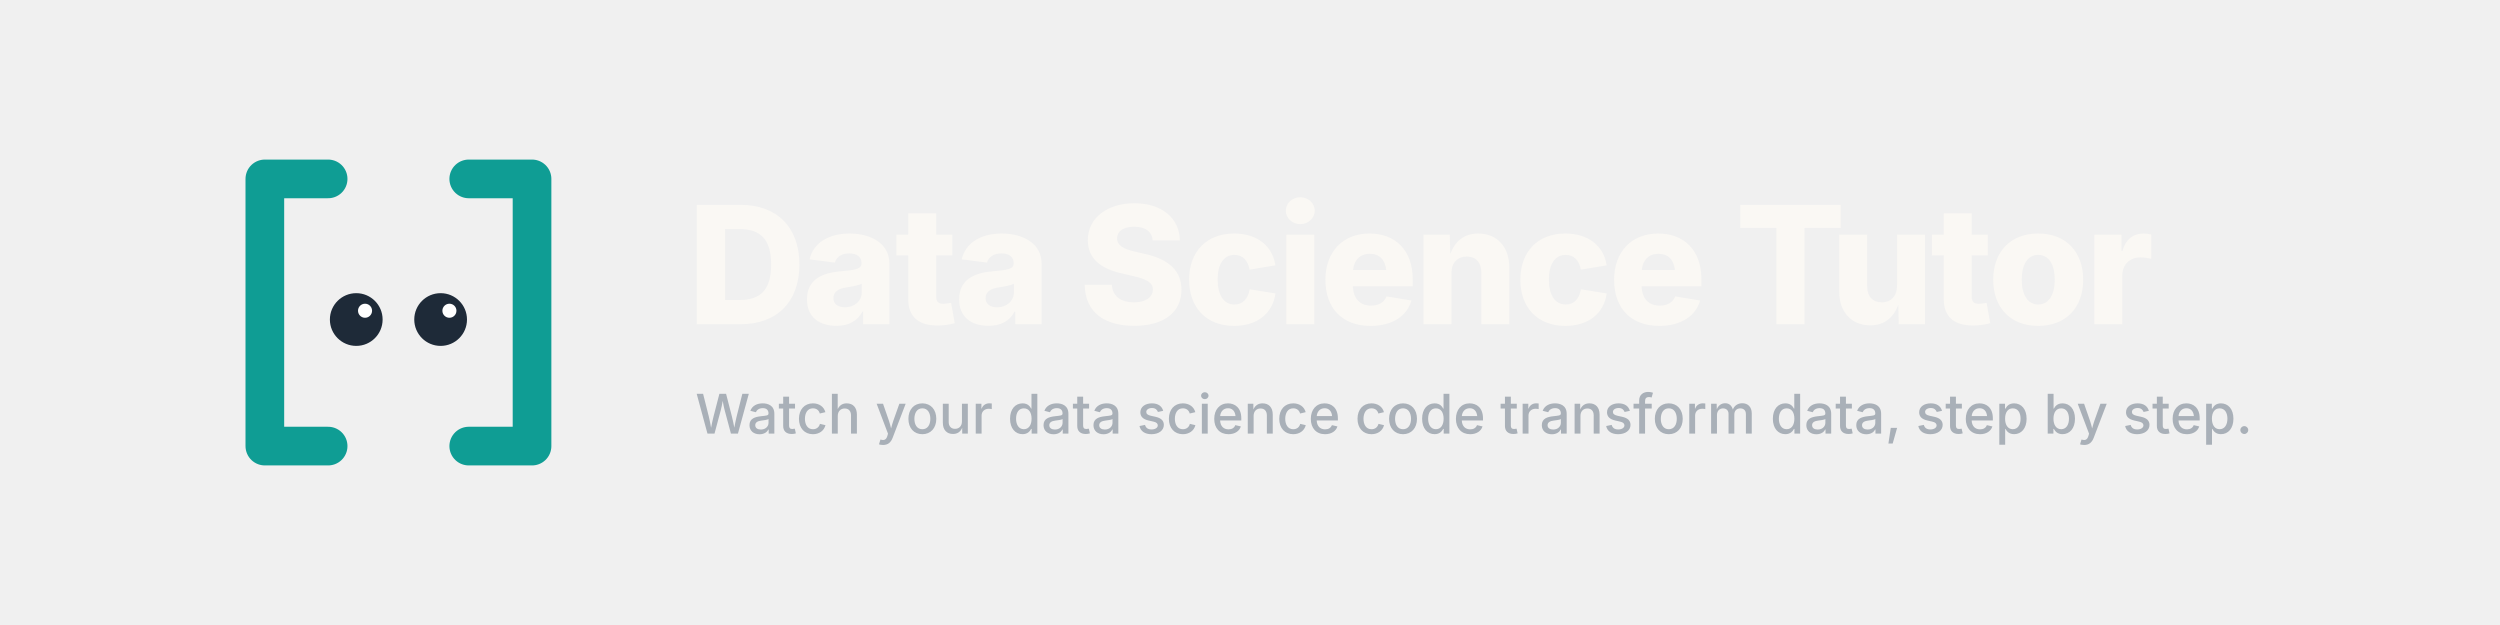
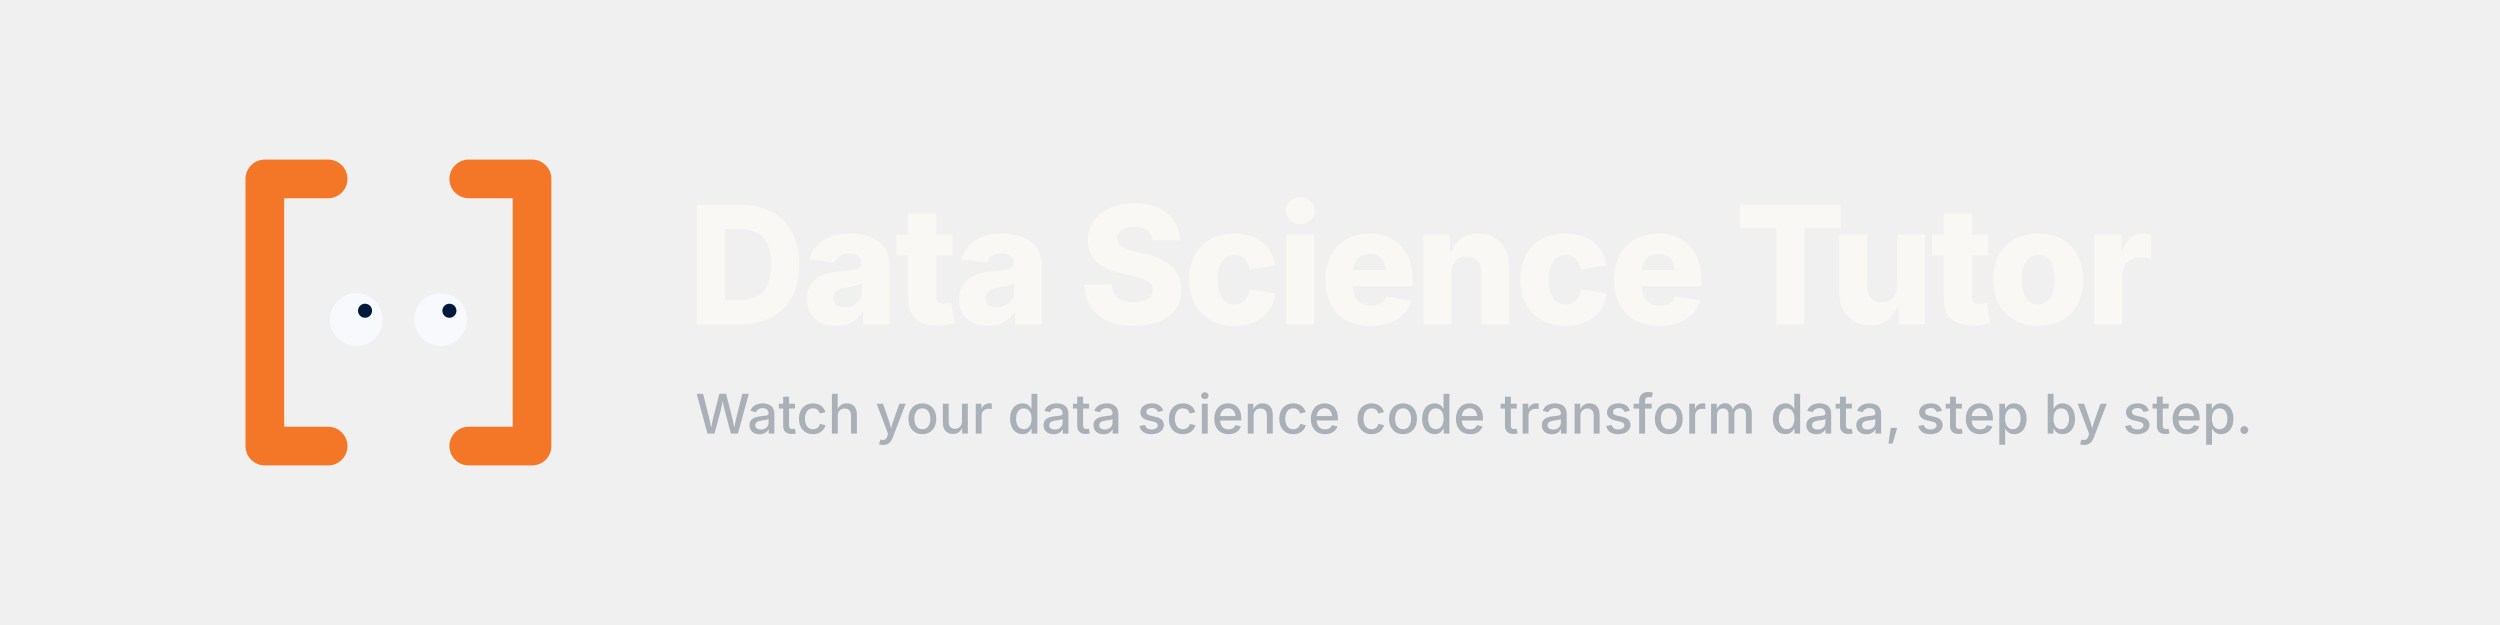
<svg xmlns="http://www.w3.org/2000/svg" width="1280" height="320" viewBox="0 0 1280 320">
  <g transform="translate(96 70) scale(1.8)">
-     <path d="M40 12 H22 V88 H40" fill="none" stroke="#0F9D94" stroke-width="11" stroke-linecap="round" stroke-linejoin="round" />
-     <path d="M80 12 H98 V88 H80" fill="none" stroke="#0F9D94" stroke-width="11" stroke-linecap="round" stroke-linejoin="round" />
-     <circle cx="48" cy="52" r="7.5" fill="#1E2A38" />
-     <circle cx="50.5" cy="49.5" r="2" fill="#FFFFFF" />
-     <circle cx="72" cy="52" r="7.5" fill="#1E2A38" />
-     <circle cx="74.5" cy="49.5" r="2" fill="#FFFFFF" />
+     <path d="M40 12 H22 V88 H40" fill="none" stroke="#F37726" stroke-width="11" stroke-linecap="round" stroke-linejoin="round" />
+     <path d="M80 12 H98 V88 H80" fill="none" stroke="#F37726" stroke-width="11" stroke-linecap="round" stroke-linejoin="round" />
+     <circle cx="48" cy="52" r="7.5" fill="#F7F9FD" />
+     <circle cx="50.5" cy="49.5" r="2" fill="#00183A" />
+     <circle cx="72" cy="52" r="7.5" fill="#F7F9FD" />
+     <circle cx="74.5" cy="49.5" r="2" fill="#00183A" />
  </g>
  <text x="352" y="166" font-family="Manrope, Inter, system-ui, sans-serif" font-weight="800" font-size="84" letter-spacing="-2" fill="#FAF8F4">Data Science Tutor</text>
  <text x="356" y="222" font-family="Manrope, Inter, system-ui, sans-serif" font-weight="500" font-size="28" fill="#A9B0B8">Watch your data science code transform data, step by step.</text>
</svg>
